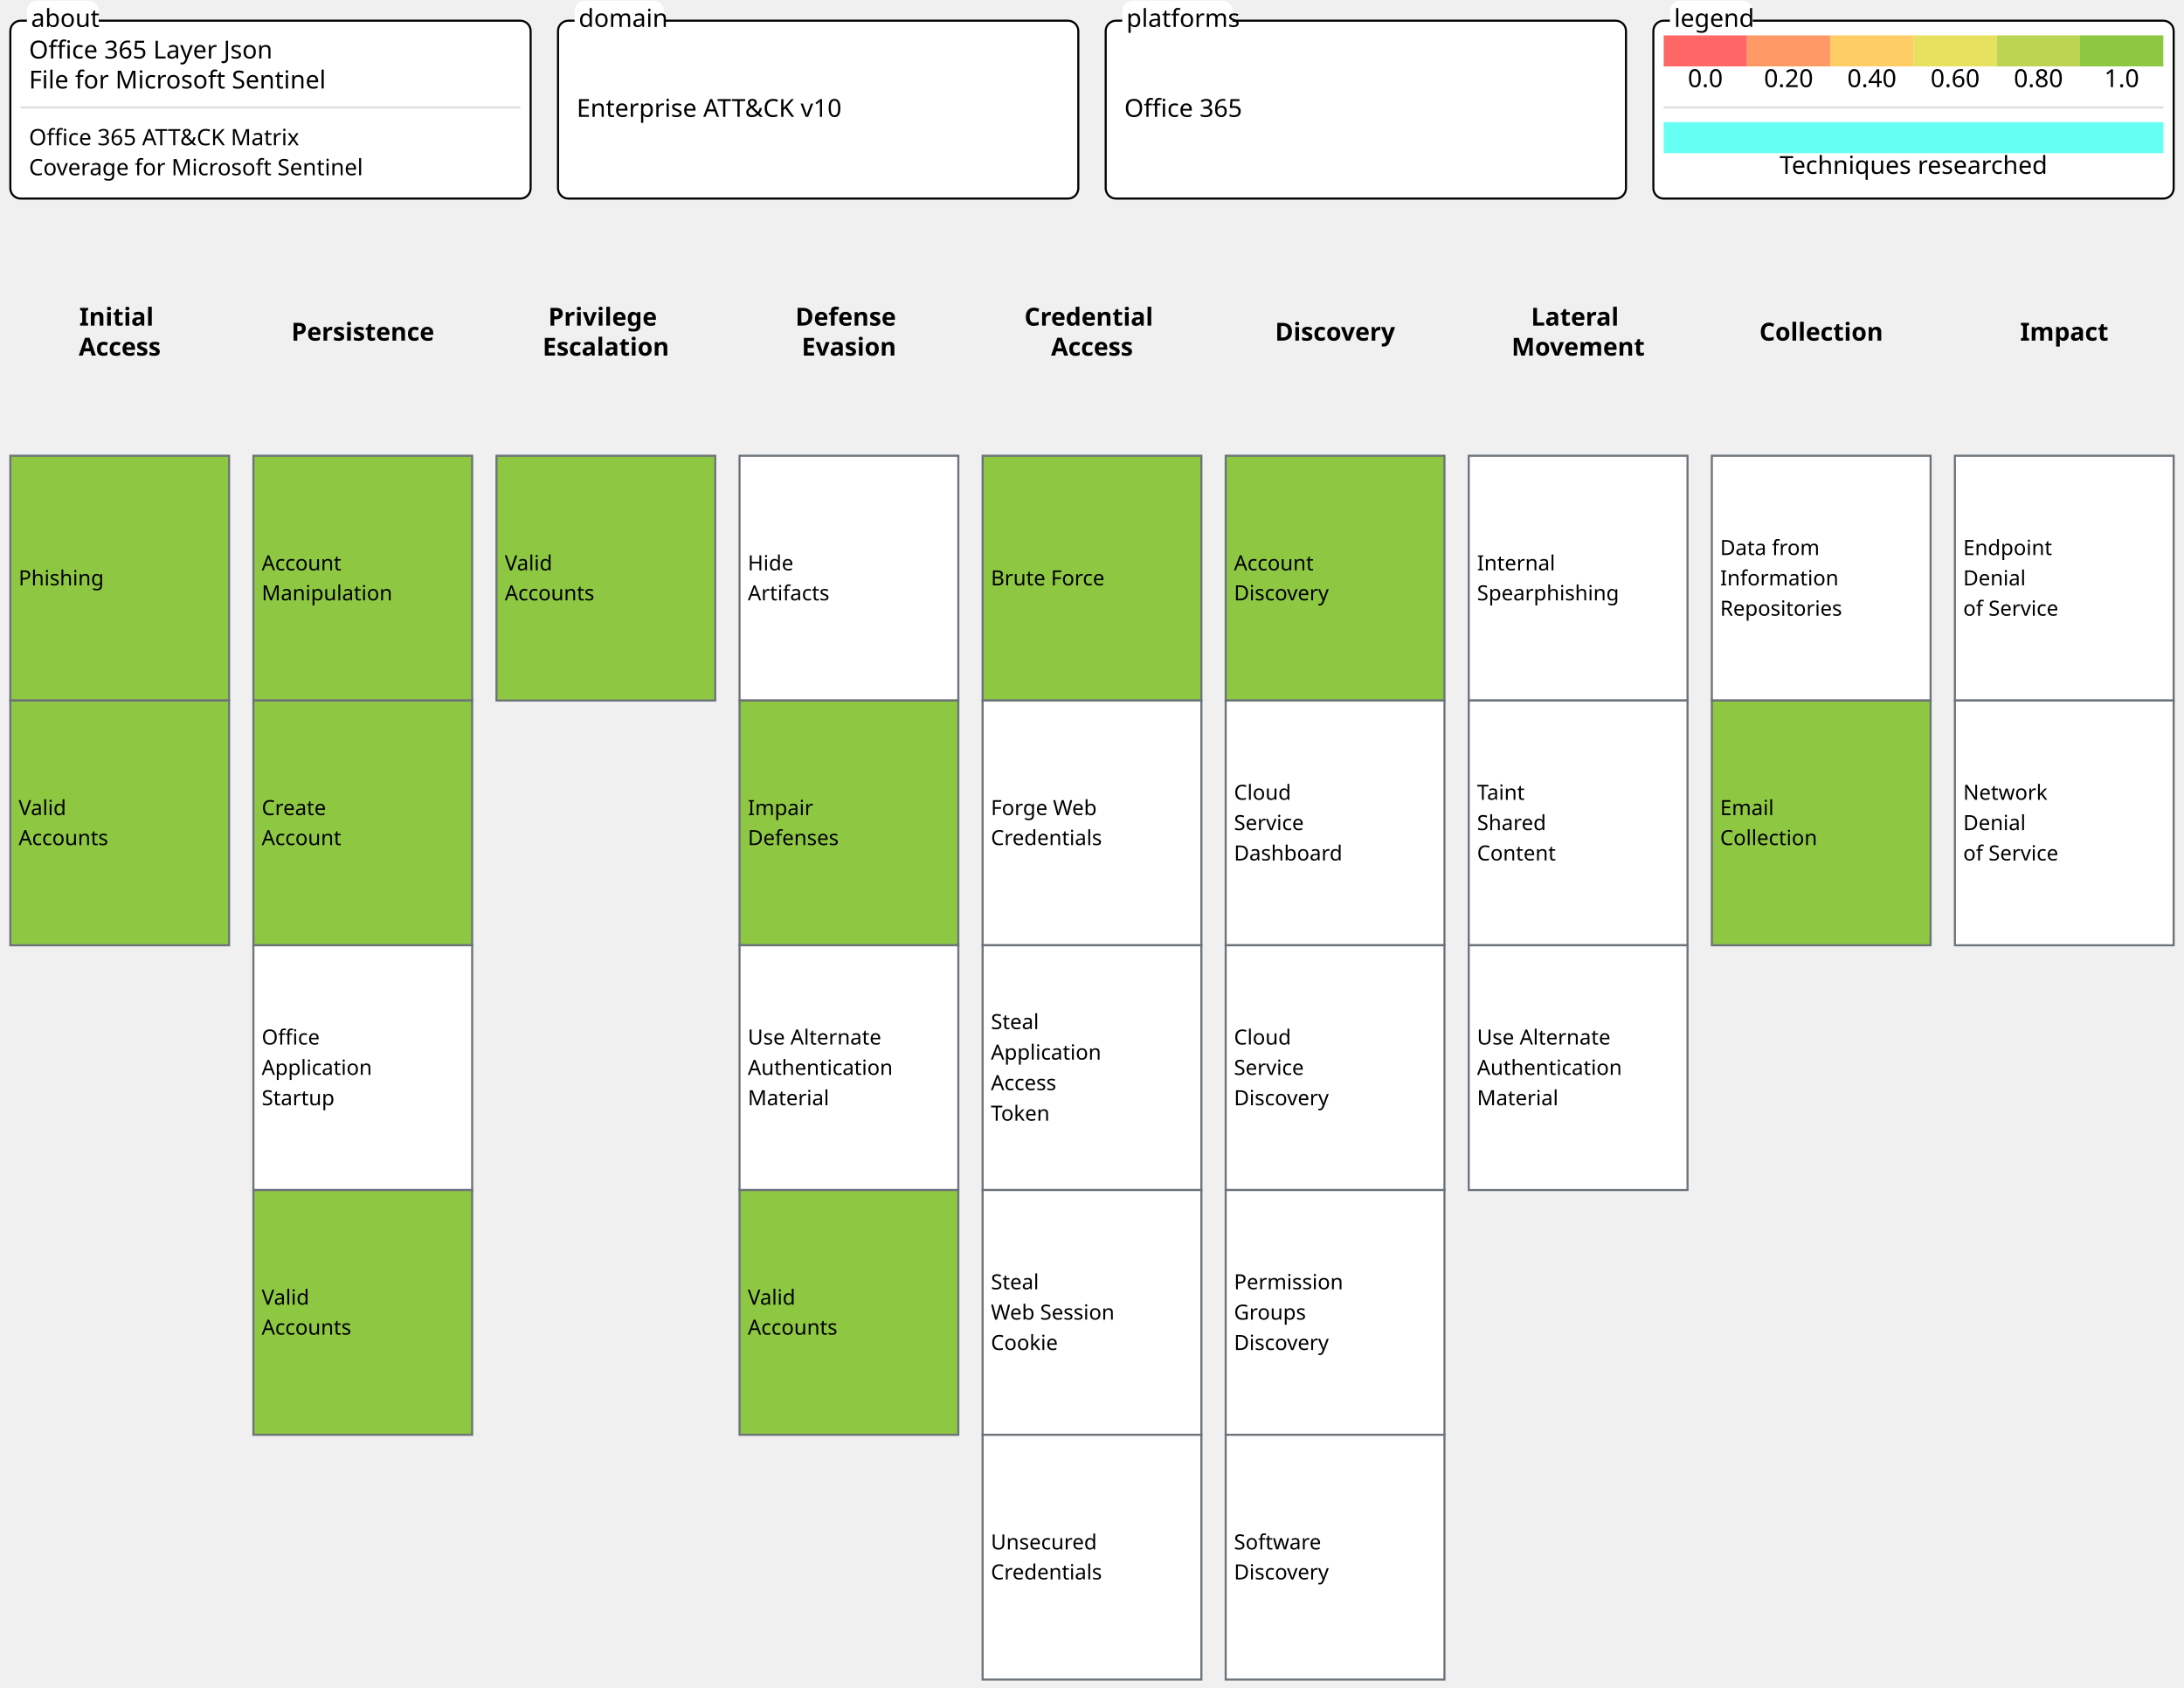
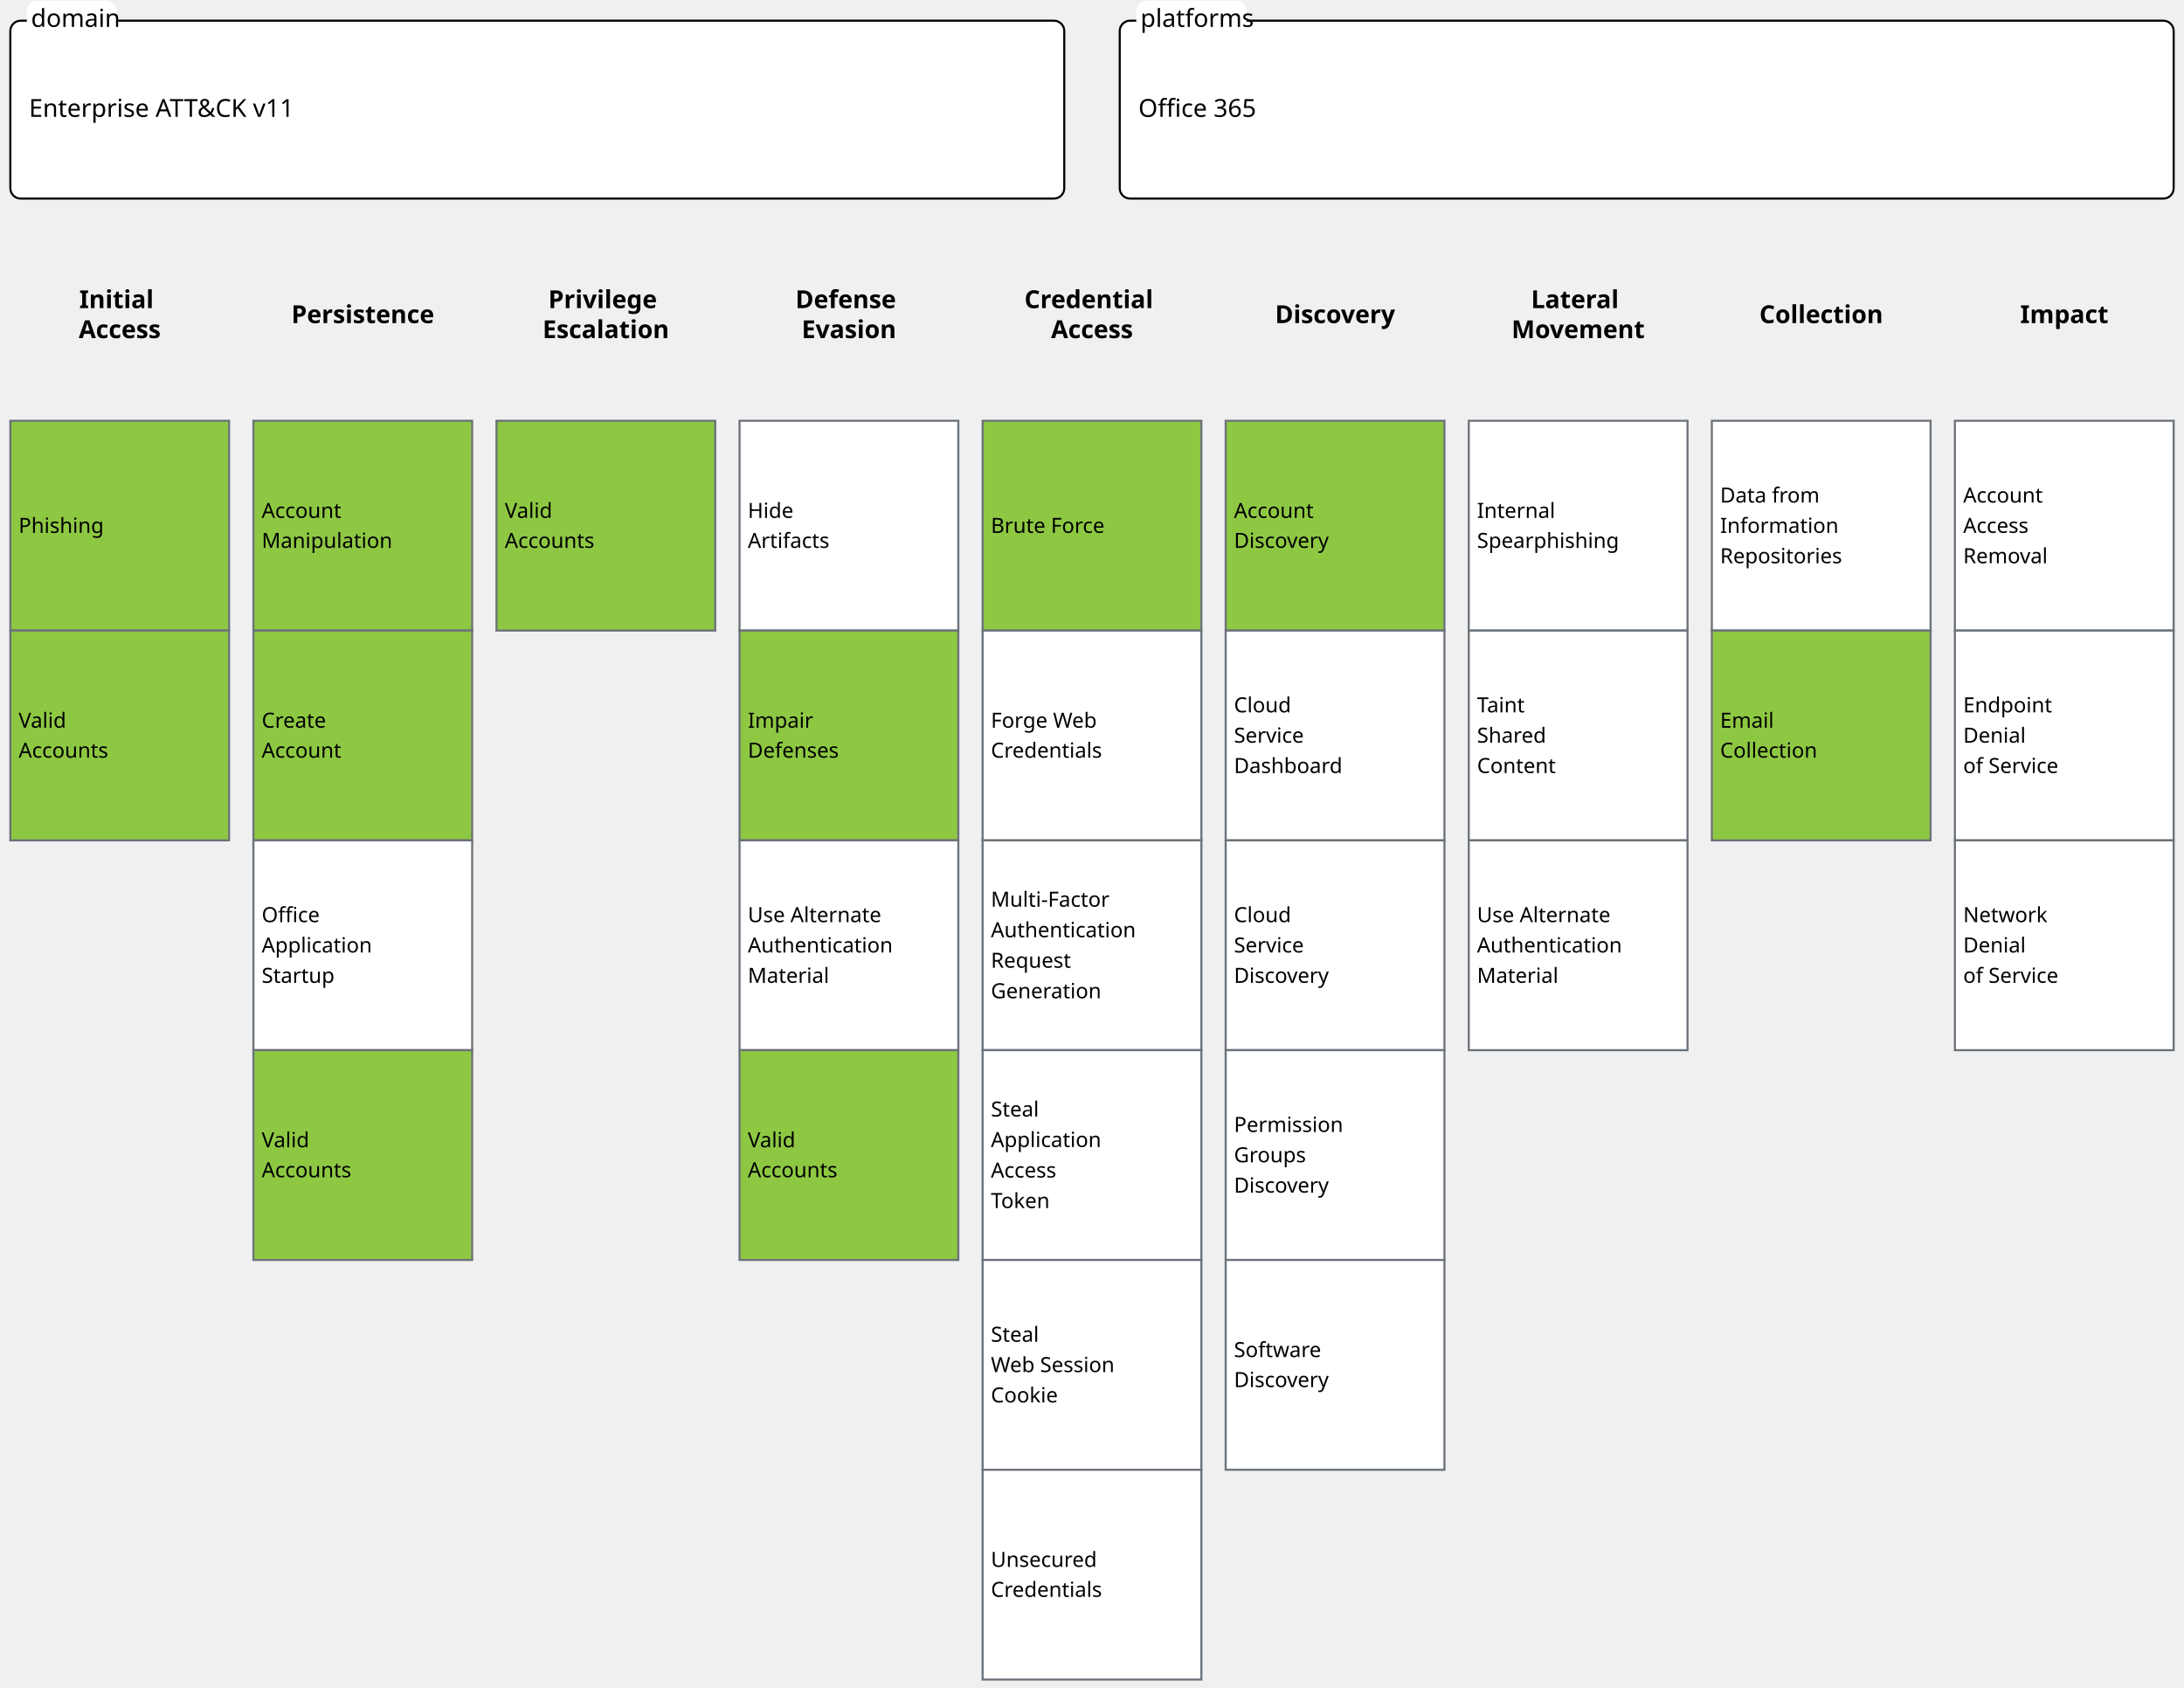
<svg xmlns="http://www.w3.org/2000/svg" width="1056" height="816" id="svgvm1">
  <g transform="translate(5,5)" style="font-family: sans-serif;">
    <g>
      <g transform="translate(0, 0)">
        <g transform="translate(0,5)">
-           <rect class="header-box" width="251.57" height="86" stroke="black" fill="white" rx="5" />
-           <rect class="label-cover" x="8" y="-9.667" width="34.695" height="17.333" fill="white" rx="5" />
-           <text class="header-box-label" x="10" font-size="12" y="3">about</text>
-           <g class="header-box-content" transform="translate(5, 0)">
-             <g transform="translate(0, 2.097561)">
-               <text font-size="12">
-                 <tspan x="4" y="16.177">Office 365 Layer Json</tspan>
-                 <tspan x="4" y="30.677">File for Microsoft Sentinel</tspan>
-               </text>
-               <line x1="0" x2="241.57" y1="39.854" y2="39.854" stroke="#dddddd" />
-             </g>
-             <g transform="translate(0, 44.04878)">
-               <text font-size="10.925">
-                 <tspan x="4" y="16.177">Office 365 ATT&amp;CK Matrix</tspan>
-                 <tspan x="4" y="30.677">Coverage for Microsoft Sentinel</tspan>
-               </text>
-             </g>
-           </g>
-         </g>
-       </g>
-       <g transform="translate(264.8101, 0)">
-         <g transform="translate(0,5)">
-           <rect class="header-box" width="251.57" height="86" stroke="black" fill="white" rx="5" />
+           <rect class="header-box" width="509.59" height="86" stroke="black" fill="white" rx="5" />
          <rect class="label-cover" x="8" y="-9.667" width="43.365" height="17.333" fill="white" rx="5" />
          <text class="header-box-label" x="10" font-size="12" y="3">domain</text>
          <g class="header-box-content" transform="translate(5, 0)">
            <g transform="translate(0, 4.095238)">
              <text font-size="12">
-                 <tspan x="4" y="42.405">Enterprise ATT&amp;CK v10</tspan>
+                 <tspan x="4" y="42.405">Enterprise ATT&amp;CK v11</tspan>
              </text>
            </g>
          </g>
        </g>
      </g>
-       <g transform="translate(529.6203, 0)">
+       <g transform="translate(536.4103, 0)">
        <g transform="translate(0,5)">
-           <rect class="header-box" width="251.57" height="86" stroke="black" fill="white" rx="5" />
+           <rect class="header-box" width="509.59" height="86" stroke="black" fill="white" rx="5" />
          <rect class="label-cover" x="8" y="-9.667" width="53.354" height="17.333" fill="white" rx="5" />
          <text class="header-box-label" x="10" font-size="12" y="3">platforms</text>
          <g class="header-box-content" transform="translate(5, 0)">
            <g transform="translate(0, 4.095238)">
              <text font-size="12">
                <tspan x="4" y="42.405">Office 365</tspan>
              </text>
            </g>
          </g>
        </g>
      </g>
-       <g transform="translate(794.4304, 0)">
-         <g transform="translate(0,5)">
-           <rect class="header-box" width="251.57" height="86" stroke="black" fill="white" rx="5" />
-           <rect class="label-cover" x="8" y="-9.667" width="40.042" height="17.333" fill="white" rx="5" />
-           <text class="header-box-label" x="10" font-size="12" y="3">legend</text>
-           <g class="header-box-content" transform="translate(5, 0)">
-             <g transform="translate(0, 2.097561)">
-               <g transform="translate(0, 5)">
-                 <g class="legendCells">
-                   <g class="cell" transform="translate(0,0)">
-                     <rect class="swatch" height="15" width="40.262" style="fill: rgb(255, 102, 102);" />
-                     <text class="label" transform="translate(20.1308,&#10;          25)" style="text-anchor: middle;">0.0</text>
-                   </g>
-                   <g class="cell" transform="translate(40.2616,0)">
-                     <rect class="swatch" height="15" width="40.262" style="fill: rgb(255, 154, 102);" />
-                     <text class="label" transform="translate(20.1308,&#10;          25)" style="text-anchor: middle;">0.20</text>
-                   </g>
-                   <g class="cell" transform="translate(80.52321,0)">
-                     <rect class="swatch" height="15" width="40.262" style="fill: rgb(255, 205, 102);" />
-                     <text class="label" transform="translate(20.1308,&#10;          25)" style="text-anchor: middle;">0.40</text>
-                   </g>
-                   <g class="cell" transform="translate(120.7848,0)">
-                     <rect class="swatch" height="15" width="40.262" style="fill: rgb(232, 225, 95);" />
-                     <text class="label" transform="translate(20.1308,&#10;          25)" style="text-anchor: middle;">0.60</text>
-                   </g>
-                   <g class="cell" transform="translate(161.0464,0)">
-                     <rect class="swatch" height="15" width="40.262" style="fill: rgb(187, 212, 81);" />
-                     <text class="label" transform="translate(20.1308,&#10;          25)" style="text-anchor: middle;">0.80</text>
-                   </g>
-                   <g class="cell" transform="translate(201.308,0)">
-                     <rect class="swatch" height="15" width="40.262" style="fill: rgb(142, 200, 67);" />
-                     <text class="label" transform="translate(20.1308,&#10;          25)" style="text-anchor: middle;">1.0</text>
-                   </g>
-                 </g>
-               </g>
-               <line x1="0" x2="241.57" y1="39.854" y2="39.854" stroke="#dddddd" />
-             </g>
-             <g transform="translate(0, 44.04878)">
-               <g transform="translate(0, 5)">
-                 <g class="legendCells">
-                   <g class="cell" transform="translate(0,0)">
-                     <rect class="swatch" height="15" width="241.57" style="fill: rgb(102, 255, 243);" />
-                     <text class="label" transform="translate(120.7848,&#10;          25)" style="text-anchor: middle;">Techniques researched</text>
-                   </g>
-                 </g>
-               </g>
-             </g>
-           </g>
-         </g>
-       </g>
    </g>
    <g transform="translate(0,97)">
      <g>
        <g class="tactic initial-access" transform="translate(0, 0)">
          <g class="techniques">
-             <g class="technique T1566" transform="translate(0, 118.3333)">
-               <rect class="cell" height="118.333" width="105.775" fill="#8ec843" stroke="#6B7279" />
-               <polygon class="sidebar" transform="translate(0, 118.3333)" points="0,0 12,0 12,12" fill="#6B7279" visibility="hidden" />
-               <text font-size="10.127" fill="black">
-                 <tspan x="4" y="62.667">Phishing</tspan>
-               </text>
-             </g>
-             <g class="technique T1078" transform="translate(0, 236.6667)">
-               <rect class="cell" height="118.333" width="105.775" fill="#8ec843" stroke="#6B7279" />
-               <polygon class="sidebar" transform="translate(0, 118.3333)" points="0,0 12,0 12,12" fill="#6B7279" visibility="hidden" />
-               <text font-size="10.127" fill="black">
-                 <tspan x="4" y="55.417">Valid</tspan>
-                 <tspan x="4" y="69.917">Accounts</tspan>
-               </text>
-             </g>
-           </g>
-           <g class="subtechniques" />
-           <g class="tactic-label">
-             <text font-size="12" fill="black" font-weight="bold">
-               <tspan text-anchor="middle" x="52.888" y="55.417">Initial</tspan>
-               <tspan text-anchor="middle" x="52.888" y="69.917">Access</tspan>
+             <g class="technique T1566" transform="translate(0, 101.4286)">
+               <rect class="cell" height="101.429" width="105.775" fill="#8ec843" stroke="#6B7279" />
+               <polygon class="sidebar" transform="translate(0, 101.4286)" points="0,0 12,0 12,12" fill="#6B7279" visibility="hidden" />
+               <text font-size="10.127" fill="black">
+                 <tspan x="4" y="54.214">Phishing</tspan>
+               </text>
+             </g>
+             <g class="technique T1078" transform="translate(0, 202.8571)">
+               <rect class="cell" height="101.429" width="105.775" fill="#8ec843" stroke="#6B7279" />
+               <polygon class="sidebar" transform="translate(0, 101.4286)" points="0,0 12,0 12,12" fill="#6B7279" visibility="hidden" />
+               <text font-size="10.127" fill="black">
+                 <tspan x="4" y="46.964">Valid</tspan>
+                 <tspan x="4" y="61.464">Accounts</tspan>
+               </text>
+             </g>
+           </g>
+           <g class="subtechniques" />
+           <g class="tactic-label">
+             <text font-size="12" fill="black" font-weight="bold">
+               <tspan text-anchor="middle" x="52.888" y="46.964">Initial</tspan>
+               <tspan text-anchor="middle" x="52.888" y="61.464">Access</tspan>
            </text>
          </g>
        </g>
        <g class="tactic persistence" transform="translate(117.5281, 0)">
          <g class="techniques">
-             <g class="technique T1098" transform="translate(0, 118.3333)">
-               <rect class="cell" height="118.333" width="105.775" fill="#8ec843" stroke="#6B7279" />
-               <polygon class="sidebar" transform="translate(0, 118.3333)" points="0,0 12,0 12,12" fill="#6B7279" visibility="hidden" />
-               <text font-size="10.127" fill="black">
-                 <tspan x="4" y="55.417">Account</tspan>
-                 <tspan x="4" y="69.917">Manipulation</tspan>
-               </text>
-             </g>
-             <g class="technique T1136" transform="translate(0, 236.6667)">
-               <rect class="cell" height="118.333" width="105.775" fill="#8ec843" stroke="#6B7279" />
-               <polygon class="sidebar" transform="translate(0, 118.3333)" points="0,0 12,0 12,12" fill="#6B7279" visibility="hidden" />
-               <text font-size="10.127" fill="black">
-                 <tspan x="4" y="55.417">Create</tspan>
-                 <tspan x="4" y="69.917">Account</tspan>
-               </text>
-             </g>
-             <g class="technique T1137" transform="translate(0, 355)">
-               <rect class="cell" height="118.333" width="105.775" fill="white" stroke="#6B7279" />
-               <polygon class="sidebar" transform="translate(0, 118.3333)" points="0,0 12,0 12,12" fill="#6B7279" visibility="hidden" />
-               <text font-size="10.127" fill="black">
-                 <tspan x="4" y="48">Office</tspan>
-                 <tspan x="4" y="62.667">Application</tspan>
-                 <tspan x="4" y="77.333">Startup</tspan>
-               </text>
-             </g>
-             <g class="technique T1078" transform="translate(0, 473.3333)">
-               <rect class="cell" height="118.333" width="105.775" fill="#8ec843" stroke="#6B7279" />
-               <polygon class="sidebar" transform="translate(0, 118.3333)" points="0,0 12,0 12,12" fill="#6B7279" visibility="hidden" />
-               <text font-size="10.127" fill="black">
-                 <tspan x="4" y="55.417">Valid</tspan>
-                 <tspan x="4" y="69.917">Accounts</tspan>
-               </text>
-             </g>
-           </g>
-           <g class="subtechniques" />
-           <g class="tactic-label">
-             <text font-size="12" fill="black" font-weight="bold">
-               <tspan text-anchor="middle" x="52.888" y="62.667">Persistence</tspan>
+             <g class="technique T1098" transform="translate(0, 101.4286)">
+               <rect class="cell" height="101.429" width="105.775" fill="#8ec843" stroke="#6B7279" />
+               <polygon class="sidebar" transform="translate(0, 101.4286)" points="0,0 12,0 12,12" fill="#6B7279" visibility="hidden" />
+               <text font-size="10.127" fill="black">
+                 <tspan x="4" y="46.964">Account</tspan>
+                 <tspan x="4" y="61.464">Manipulation</tspan>
+               </text>
+             </g>
+             <g class="technique T1136" transform="translate(0, 202.8571)">
+               <rect class="cell" height="101.429" width="105.775" fill="#8ec843" stroke="#6B7279" />
+               <polygon class="sidebar" transform="translate(0, 101.4286)" points="0,0 12,0 12,12" fill="#6B7279" visibility="hidden" />
+               <text font-size="10.127" fill="black">
+                 <tspan x="4" y="46.964">Create</tspan>
+                 <tspan x="4" y="61.464">Account</tspan>
+               </text>
+             </g>
+             <g class="technique T1137" transform="translate(0, 304.2857)">
+               <rect class="cell" height="101.429" width="105.775" fill="white" stroke="#6B7279" />
+               <polygon class="sidebar" transform="translate(0, 101.4286)" points="0,0 12,0 12,12" fill="#6B7279" visibility="hidden" />
+               <text font-size="10.127" fill="black">
+                 <tspan x="4" y="39.548">Office</tspan>
+                 <tspan x="4" y="54.214">Application</tspan>
+                 <tspan x="4" y="68.881">Startup</tspan>
+               </text>
+             </g>
+             <g class="technique T1078" transform="translate(0, 405.7143)">
+               <rect class="cell" height="101.429" width="105.775" fill="#8ec843" stroke="#6B7279" />
+               <polygon class="sidebar" transform="translate(0, 101.4286)" points="0,0 12,0 12,12" fill="#6B7279" visibility="hidden" />
+               <text font-size="10.127" fill="black">
+                 <tspan x="4" y="46.964">Valid</tspan>
+                 <tspan x="4" y="61.464">Accounts</tspan>
+               </text>
+             </g>
+           </g>
+           <g class="subtechniques" />
+           <g class="tactic-label">
+             <text font-size="12" fill="black" font-weight="bold">
+               <tspan text-anchor="middle" x="52.888" y="54.214">Persistence</tspan>
            </text>
          </g>
        </g>
        <g class="tactic privilege-escalation" transform="translate(235.0562, 0)">
          <g class="techniques">
-             <g class="technique T1078" transform="translate(0, 118.3333)">
-               <rect class="cell" height="118.333" width="105.775" fill="#8ec843" stroke="#6B7279" />
-               <polygon class="sidebar" transform="translate(0, 118.3333)" points="0,0 12,0 12,12" fill="#6B7279" visibility="hidden" />
-               <text font-size="10.127" fill="black">
-                 <tspan x="4" y="55.417">Valid</tspan>
-                 <tspan x="4" y="69.917">Accounts</tspan>
-               </text>
-             </g>
-           </g>
-           <g class="subtechniques" />
-           <g class="tactic-label">
-             <text font-size="12" fill="black" font-weight="bold">
-               <tspan text-anchor="middle" x="52.888" y="55.417">Privilege</tspan>
-               <tspan text-anchor="middle" x="52.888" y="69.917">Escalation</tspan>
+             <g class="technique T1078" transform="translate(0, 101.4286)">
+               <rect class="cell" height="101.429" width="105.775" fill="#8ec843" stroke="#6B7279" />
+               <polygon class="sidebar" transform="translate(0, 101.4286)" points="0,0 12,0 12,12" fill="#6B7279" visibility="hidden" />
+               <text font-size="10.127" fill="black">
+                 <tspan x="4" y="46.964">Valid</tspan>
+                 <tspan x="4" y="61.464">Accounts</tspan>
+               </text>
+             </g>
+           </g>
+           <g class="subtechniques" />
+           <g class="tactic-label">
+             <text font-size="12" fill="black" font-weight="bold">
+               <tspan text-anchor="middle" x="52.888" y="46.964">Privilege</tspan>
+               <tspan text-anchor="middle" x="52.888" y="61.464">Escalation</tspan>
            </text>
          </g>
        </g>
        <g class="tactic defense-evasion" transform="translate(352.5843, 0)">
          <g class="techniques">
-             <g class="technique T1564" transform="translate(0, 118.3333)">
-               <rect class="cell" height="118.333" width="105.775" fill="white" stroke="#6B7279" />
-               <polygon class="sidebar" transform="translate(0, 118.3333)" points="0,0 12,0 12,12" fill="#6B7279" visibility="hidden" />
-               <text font-size="10.127" fill="black">
-                 <tspan x="4" y="55.417">Hide</tspan>
-                 <tspan x="4" y="69.917">Artifacts</tspan>
-               </text>
-             </g>
-             <g class="technique T1562" transform="translate(0, 236.6667)">
-               <rect class="cell" height="118.333" width="105.775" fill="#8ec843" stroke="#6B7279" />
-               <polygon class="sidebar" transform="translate(0, 118.3333)" points="0,0 12,0 12,0" fill="#6B7279" visibility="hidden" />
-               <text font-size="10.127" fill="black">
-                 <tspan x="4" y="55.417">Impair</tspan>
-                 <tspan x="4" y="69.917">Defenses</tspan>
-               </text>
-             </g>
-             <g class="technique T1550" transform="translate(0, 355)">
-               <rect class="cell" height="118.333" width="105.775" fill="white" stroke="#6B7279" />
-               <polygon class="sidebar" transform="translate(0, 118.3333)" points="0,0 12,0 12,12" fill="#6B7279" visibility="hidden" />
-               <text font-size="10.127" fill="black">
-                 <tspan x="4" y="48">Use Alternate</tspan>
-                 <tspan x="4" y="62.667">Authentication</tspan>
-                 <tspan x="4" y="77.333">Material</tspan>
-               </text>
-             </g>
-             <g class="technique T1078" transform="translate(0, 473.3333)">
-               <rect class="cell" height="118.333" width="105.775" fill="#8ec843" stroke="#6B7279" />
-               <polygon class="sidebar" transform="translate(0, 118.3333)" points="0,0 12,0 12,12" fill="#6B7279" visibility="hidden" />
-               <text font-size="10.127" fill="black">
-                 <tspan x="4" y="55.417">Valid</tspan>
-                 <tspan x="4" y="69.917">Accounts</tspan>
-               </text>
-             </g>
-           </g>
-           <g class="subtechniques" />
-           <g class="tactic-label">
-             <text font-size="12" fill="black" font-weight="bold">
-               <tspan text-anchor="middle" x="52.888" y="55.417">Defense</tspan>
-               <tspan text-anchor="middle" x="52.888" y="69.917">Evasion</tspan>
+             <g class="technique T1564" transform="translate(0, 101.4286)">
+               <rect class="cell" height="101.429" width="105.775" fill="white" stroke="#6B7279" />
+               <polygon class="sidebar" transform="translate(0, 101.4286)" points="0,0 12,0 12,12" fill="#6B7279" visibility="hidden" />
+               <text font-size="10.127" fill="black">
+                 <tspan x="4" y="46.964">Hide</tspan>
+                 <tspan x="4" y="61.464">Artifacts</tspan>
+               </text>
+             </g>
+             <g class="technique T1562" transform="translate(0, 202.8571)">
+               <rect class="cell" height="101.429" width="105.775" fill="#8ec843" stroke="#6B7279" />
+               <polygon class="sidebar" transform="translate(0, 101.4286)" points="0,0 12,0 12,0" fill="#6B7279" visibility="hidden" />
+               <text font-size="10.127" fill="black">
+                 <tspan x="4" y="46.964">Impair</tspan>
+                 <tspan x="4" y="61.464">Defenses</tspan>
+               </text>
+             </g>
+             <g class="technique T1550" transform="translate(0, 304.2857)">
+               <rect class="cell" height="101.429" width="105.775" fill="white" stroke="#6B7279" />
+               <polygon class="sidebar" transform="translate(0, 101.4286)" points="0,0 12,0 12,12" fill="#6B7279" visibility="hidden" />
+               <text font-size="10.127" fill="black">
+                 <tspan x="4" y="39.548">Use Alternate</tspan>
+                 <tspan x="4" y="54.214">Authentication</tspan>
+                 <tspan x="4" y="68.881">Material</tspan>
+               </text>
+             </g>
+             <g class="technique T1078" transform="translate(0, 405.7143)">
+               <rect class="cell" height="101.429" width="105.775" fill="#8ec843" stroke="#6B7279" />
+               <polygon class="sidebar" transform="translate(0, 101.4286)" points="0,0 12,0 12,12" fill="#6B7279" visibility="hidden" />
+               <text font-size="10.127" fill="black">
+                 <tspan x="4" y="46.964">Valid</tspan>
+                 <tspan x="4" y="61.464">Accounts</tspan>
+               </text>
+             </g>
+           </g>
+           <g class="subtechniques" />
+           <g class="tactic-label">
+             <text font-size="12" fill="black" font-weight="bold">
+               <tspan text-anchor="middle" x="52.888" y="46.964">Defense</tspan>
+               <tspan text-anchor="middle" x="52.888" y="61.464">Evasion</tspan>
            </text>
          </g>
        </g>
        <g class="tactic credential-access" transform="translate(470.1124, 0)">
          <g class="techniques">
-             <g class="technique T1110" transform="translate(0, 118.3333)">
-               <rect class="cell" height="118.333" width="105.775" fill="#8ec843" stroke="#6B7279" />
-               <polygon class="sidebar" transform="translate(0, 118.3333)" points="0,0 12,0 12,12" fill="#6B7279" visibility="hidden" />
-               <text font-size="10.127" fill="black">
-                 <tspan x="4" y="62.667">Brute Force</tspan>
-               </text>
-             </g>
-             <g class="technique T1606" transform="translate(0, 236.6667)">
-               <rect class="cell" height="118.333" width="105.775" fill="white" stroke="#6B7279" />
-               <polygon class="sidebar" transform="translate(0, 118.3333)" points="0,0 12,0 12,12" fill="#6B7279" visibility="hidden" />
-               <text font-size="10.127" fill="black">
-                 <tspan x="4" y="55.417">Forge Web</tspan>
-                 <tspan x="4" y="69.917">Credentials</tspan>
-               </text>
-             </g>
-             <g class="technique T1528" transform="translate(0, 355)">
-               <rect class="cell" height="118.333" width="105.775" fill="white" stroke="#6B7279" />
-               <polygon class="sidebar" transform="translate(0, 118.3333)" points="0,0 12,0 12,0" fill="#6B7279" visibility="hidden" />
-               <text font-size="10.127" fill="black">
-                 <tspan x="4" y="40.542">Steal</tspan>
-                 <tspan x="4" y="55.292">Application</tspan>
-                 <tspan x="4" y="70.042">Access</tspan>
-                 <tspan x="4" y="84.792">Token</tspan>
-               </text>
-             </g>
-             <g class="technique T1539" transform="translate(0, 473.3333)">
-               <rect class="cell" height="118.333" width="105.775" fill="white" stroke="#6B7279" />
-               <polygon class="sidebar" transform="translate(0, 118.3333)" points="0,0 12,0 12,0" fill="#6B7279" visibility="hidden" />
-               <text font-size="10.127" fill="black">
-                 <tspan x="4" y="48">Steal</tspan>
-                 <tspan x="4" y="62.667">Web Session</tspan>
-                 <tspan x="4" y="77.333">Cookie</tspan>
-               </text>
-             </g>
-             <g class="technique T1552" transform="translate(0, 591.6667)">
-               <rect class="cell" height="118.333" width="105.775" fill="white" stroke="#6B7279" />
-               <polygon class="sidebar" transform="translate(0, 118.3333)" points="0,0 12,0 12,0" fill="#6B7279" visibility="hidden" />
-               <text font-size="10.127" fill="black">
-                 <tspan x="4" y="55.417">Unsecured</tspan>
-                 <tspan x="4" y="69.917">Credentials</tspan>
-               </text>
-             </g>
-           </g>
-           <g class="subtechniques" />
-           <g class="tactic-label">
-             <text font-size="12" fill="black" font-weight="bold">
-               <tspan text-anchor="middle" x="52.888" y="55.417">Credential</tspan>
-               <tspan text-anchor="middle" x="52.888" y="69.917">Access</tspan>
+             <g class="technique T1110" transform="translate(0, 101.4286)">
+               <rect class="cell" height="101.429" width="105.775" fill="#8ec843" stroke="#6B7279" />
+               <polygon class="sidebar" transform="translate(0, 101.4286)" points="0,0 12,0 12,12" fill="#6B7279" visibility="hidden" />
+               <text font-size="10.127" fill="black">
+                 <tspan x="4" y="54.214">Brute Force</tspan>
+               </text>
+             </g>
+             <g class="technique T1606" transform="translate(0, 202.8571)">
+               <rect class="cell" height="101.429" width="105.775" fill="white" stroke="#6B7279" />
+               <polygon class="sidebar" transform="translate(0, 101.4286)" points="0,0 12,0 12,12" fill="#6B7279" visibility="hidden" />
+               <text font-size="10.127" fill="black">
+                 <tspan x="4" y="46.964">Forge Web</tspan>
+                 <tspan x="4" y="61.464">Credentials</tspan>
+               </text>
+             </g>
+             <g class="technique T1621" transform="translate(0, 304.2857)">
+               <rect class="cell" height="101.429" width="105.775" fill="white" stroke="#6B7279" />
+               <polygon class="sidebar" transform="translate(0, 101.4286)" points="0,0 12,0 12,0" fill="#6B7279" visibility="hidden" />
+               <text font-size="10.127" fill="black">
+                 <tspan x="4" y="32.089">Multi-Factor</tspan>
+                 <tspan x="4" y="46.839">Authentication</tspan>
+                 <tspan x="4" y="61.589">Request</tspan>
+                 <tspan x="4" y="76.339">Generation</tspan>
+               </text>
+             </g>
+             <g class="technique T1528" transform="translate(0, 405.7143)">
+               <rect class="cell" height="101.429" width="105.775" fill="white" stroke="#6B7279" />
+               <polygon class="sidebar" transform="translate(0, 101.4286)" points="0,0 12,0 12,0" fill="#6B7279" visibility="hidden" />
+               <text font-size="10.127" fill="black">
+                 <tspan x="4" y="32.089">Steal</tspan>
+                 <tspan x="4" y="46.839">Application</tspan>
+                 <tspan x="4" y="61.589">Access</tspan>
+                 <tspan x="4" y="76.339">Token</tspan>
+               </text>
+             </g>
+             <g class="technique T1539" transform="translate(0, 507.1429)">
+               <rect class="cell" height="101.429" width="105.775" fill="white" stroke="#6B7279" />
+               <polygon class="sidebar" transform="translate(0, 101.4286)" points="0,0 12,0 12,0" fill="#6B7279" visibility="hidden" />
+               <text font-size="10.127" fill="black">
+                 <tspan x="4" y="39.548">Steal</tspan>
+                 <tspan x="4" y="54.214">Web Session</tspan>
+                 <tspan x="4" y="68.881">Cookie</tspan>
+               </text>
+             </g>
+             <g class="technique T1552" transform="translate(0, 608.5714)">
+               <rect class="cell" height="101.429" width="105.775" fill="white" stroke="#6B7279" />
+               <polygon class="sidebar" transform="translate(0, 101.4286)" points="0,0 12,0 12,0" fill="#6B7279" visibility="hidden" />
+               <text font-size="10.127" fill="black">
+                 <tspan x="4" y="46.964">Unsecured</tspan>
+                 <tspan x="4" y="61.464">Credentials</tspan>
+               </text>
+             </g>
+           </g>
+           <g class="subtechniques" />
+           <g class="tactic-label">
+             <text font-size="12" fill="black" font-weight="bold">
+               <tspan text-anchor="middle" x="52.888" y="46.964">Credential</tspan>
+               <tspan text-anchor="middle" x="52.888" y="61.464">Access</tspan>
            </text>
          </g>
        </g>
        <g class="tactic discovery" transform="translate(587.6404, 0)">
          <g class="techniques">
-             <g class="technique T1087" transform="translate(0, 118.3333)">
-               <rect class="cell" height="118.333" width="105.775" fill="#8ec843" stroke="#6B7279" />
-               <polygon class="sidebar" transform="translate(0, 118.3333)" points="0,0 12,0 12,12" fill="#6B7279" visibility="hidden" />
-               <text font-size="10.127" fill="black">
-                 <tspan x="4" y="55.417">Account</tspan>
-                 <tspan x="4" y="69.917">Discovery</tspan>
-               </text>
-             </g>
-             <g class="technique T1538" transform="translate(0, 236.6667)">
-               <rect class="cell" height="118.333" width="105.775" fill="white" stroke="#6B7279" />
-               <polygon class="sidebar" transform="translate(0, 118.3333)" points="0,0 12,0 12,0" fill="#6B7279" visibility="hidden" />
-               <text font-size="10.127" fill="black">
-                 <tspan x="4" y="48">Cloud</tspan>
-                 <tspan x="4" y="62.667">Service</tspan>
-                 <tspan x="4" y="77.333">Dashboard</tspan>
-               </text>
-             </g>
-             <g class="technique T1526" transform="translate(0, 355)">
-               <rect class="cell" height="118.333" width="105.775" fill="white" stroke="#6B7279" />
-               <polygon class="sidebar" transform="translate(0, 118.3333)" points="0,0 12,0 12,0" fill="#6B7279" visibility="hidden" />
-               <text font-size="10.127" fill="black">
-                 <tspan x="4" y="48">Cloud</tspan>
-                 <tspan x="4" y="62.667">Service</tspan>
-                 <tspan x="4" y="77.333">Discovery</tspan>
-               </text>
-             </g>
-             <g class="technique T1069" transform="translate(0, 473.3333)">
-               <rect class="cell" height="118.333" width="105.775" fill="white" stroke="#6B7279" />
-               <polygon class="sidebar" transform="translate(0, 118.3333)" points="0,0 12,0 12,12" fill="#6B7279" visibility="hidden" />
-               <text font-size="10.127" fill="black">
-                 <tspan x="4" y="48">Permission</tspan>
-                 <tspan x="4" y="62.667">Groups</tspan>
-                 <tspan x="4" y="77.333">Discovery</tspan>
-               </text>
-             </g>
-             <g class="technique T1518" transform="translate(0, 591.6667)">
-               <rect class="cell" height="118.333" width="105.775" fill="white" stroke="#6B7279" />
-               <polygon class="sidebar" transform="translate(0, 118.3333)" points="0,0 12,0 12,12" fill="#6B7279" visibility="hidden" />
-               <text font-size="10.127" fill="black">
-                 <tspan x="4" y="55.417">Software</tspan>
-                 <tspan x="4" y="69.917">Discovery</tspan>
-               </text>
-             </g>
-           </g>
-           <g class="subtechniques" />
-           <g class="tactic-label">
-             <text font-size="12" fill="black" font-weight="bold">
-               <tspan text-anchor="middle" x="52.888" y="62.667">Discovery</tspan>
+             <g class="technique T1087" transform="translate(0, 101.4286)">
+               <rect class="cell" height="101.429" width="105.775" fill="#8ec843" stroke="#6B7279" />
+               <polygon class="sidebar" transform="translate(0, 101.4286)" points="0,0 12,0 12,12" fill="#6B7279" visibility="hidden" />
+               <text font-size="10.127" fill="black">
+                 <tspan x="4" y="46.964">Account</tspan>
+                 <tspan x="4" y="61.464">Discovery</tspan>
+               </text>
+             </g>
+             <g class="technique T1538" transform="translate(0, 202.8571)">
+               <rect class="cell" height="101.429" width="105.775" fill="white" stroke="#6B7279" />
+               <polygon class="sidebar" transform="translate(0, 101.4286)" points="0,0 12,0 12,0" fill="#6B7279" visibility="hidden" />
+               <text font-size="10.127" fill="black">
+                 <tspan x="4" y="39.548">Cloud</tspan>
+                 <tspan x="4" y="54.214">Service</tspan>
+                 <tspan x="4" y="68.881">Dashboard</tspan>
+               </text>
+             </g>
+             <g class="technique T1526" transform="translate(0, 304.2857)">
+               <rect class="cell" height="101.429" width="105.775" fill="white" stroke="#6B7279" />
+               <polygon class="sidebar" transform="translate(0, 101.4286)" points="0,0 12,0 12,0" fill="#6B7279" visibility="hidden" />
+               <text font-size="10.127" fill="black">
+                 <tspan x="4" y="39.548">Cloud</tspan>
+                 <tspan x="4" y="54.214">Service</tspan>
+                 <tspan x="4" y="68.881">Discovery</tspan>
+               </text>
+             </g>
+             <g class="technique T1069" transform="translate(0, 405.7143)">
+               <rect class="cell" height="101.429" width="105.775" fill="white" stroke="#6B7279" />
+               <polygon class="sidebar" transform="translate(0, 101.4286)" points="0,0 12,0 12,12" fill="#6B7279" visibility="hidden" />
+               <text font-size="10.127" fill="black">
+                 <tspan x="4" y="39.548">Permission</tspan>
+                 <tspan x="4" y="54.214">Groups</tspan>
+                 <tspan x="4" y="68.881">Discovery</tspan>
+               </text>
+             </g>
+             <g class="technique T1518" transform="translate(0, 507.1429)">
+               <rect class="cell" height="101.429" width="105.775" fill="white" stroke="#6B7279" />
+               <polygon class="sidebar" transform="translate(0, 101.4286)" points="0,0 12,0 12,12" fill="#6B7279" visibility="hidden" />
+               <text font-size="10.127" fill="black">
+                 <tspan x="4" y="46.964">Software</tspan>
+                 <tspan x="4" y="61.464">Discovery</tspan>
+               </text>
+             </g>
+           </g>
+           <g class="subtechniques" />
+           <g class="tactic-label">
+             <text font-size="12" fill="black" font-weight="bold">
+               <tspan text-anchor="middle" x="52.888" y="54.214">Discovery</tspan>
            </text>
          </g>
        </g>
        <g class="tactic lateral-movement" transform="translate(705.1685, 0)">
          <g class="techniques">
-             <g class="technique T1534" transform="translate(0, 118.3333)">
-               <rect class="cell" height="118.333" width="105.775" fill="white" stroke="#6B7279" />
-               <polygon class="sidebar" transform="translate(0, 118.3333)" points="0,0 12,0 12,0" fill="#6B7279" visibility="hidden" />
-               <text font-size="10.127" fill="black">
-                 <tspan x="4" y="55.417">Internal</tspan>
-                 <tspan x="4" y="69.917">Spearphishing</tspan>
-               </text>
-             </g>
-             <g class="technique T1080" transform="translate(0, 236.6667)">
-               <rect class="cell" height="118.333" width="105.775" fill="white" stroke="#6B7279" />
-               <polygon class="sidebar" transform="translate(0, 118.3333)" points="0,0 12,0 12,0" fill="#6B7279" visibility="hidden" />
-               <text font-size="10.127" fill="black">
-                 <tspan x="4" y="48">Taint</tspan>
-                 <tspan x="4" y="62.667">Shared</tspan>
-                 <tspan x="4" y="77.333">Content</tspan>
-               </text>
-             </g>
-             <g class="technique T1550" transform="translate(0, 355)">
-               <rect class="cell" height="118.333" width="105.775" fill="white" stroke="#6B7279" />
-               <polygon class="sidebar" transform="translate(0, 118.3333)" points="0,0 12,0 12,12" fill="#6B7279" visibility="hidden" />
-               <text font-size="10.127" fill="black">
-                 <tspan x="4" y="48">Use Alternate</tspan>
-                 <tspan x="4" y="62.667">Authentication</tspan>
-                 <tspan x="4" y="77.333">Material</tspan>
-               </text>
-             </g>
-           </g>
-           <g class="subtechniques" />
-           <g class="tactic-label">
-             <text font-size="12" fill="black" font-weight="bold">
-               <tspan text-anchor="middle" x="52.888" y="55.417">Lateral</tspan>
-               <tspan text-anchor="middle" x="52.888" y="69.917">Movement</tspan>
+             <g class="technique T1534" transform="translate(0, 101.4286)">
+               <rect class="cell" height="101.429" width="105.775" fill="white" stroke="#6B7279" />
+               <polygon class="sidebar" transform="translate(0, 101.4286)" points="0,0 12,0 12,0" fill="#6B7279" visibility="hidden" />
+               <text font-size="10.127" fill="black">
+                 <tspan x="4" y="46.964">Internal</tspan>
+                 <tspan x="4" y="61.464">Spearphishing</tspan>
+               </text>
+             </g>
+             <g class="technique T1080" transform="translate(0, 202.8571)">
+               <rect class="cell" height="101.429" width="105.775" fill="white" stroke="#6B7279" />
+               <polygon class="sidebar" transform="translate(0, 101.4286)" points="0,0 12,0 12,0" fill="#6B7279" visibility="hidden" />
+               <text font-size="10.127" fill="black">
+                 <tspan x="4" y="39.548">Taint</tspan>
+                 <tspan x="4" y="54.214">Shared</tspan>
+                 <tspan x="4" y="68.881">Content</tspan>
+               </text>
+             </g>
+             <g class="technique T1550" transform="translate(0, 304.2857)">
+               <rect class="cell" height="101.429" width="105.775" fill="white" stroke="#6B7279" />
+               <polygon class="sidebar" transform="translate(0, 101.4286)" points="0,0 12,0 12,12" fill="#6B7279" visibility="hidden" />
+               <text font-size="10.127" fill="black">
+                 <tspan x="4" y="39.548">Use Alternate</tspan>
+                 <tspan x="4" y="54.214">Authentication</tspan>
+                 <tspan x="4" y="68.881">Material</tspan>
+               </text>
+             </g>
+           </g>
+           <g class="subtechniques" />
+           <g class="tactic-label">
+             <text font-size="12" fill="black" font-weight="bold">
+               <tspan text-anchor="middle" x="52.888" y="46.964">Lateral</tspan>
+               <tspan text-anchor="middle" x="52.888" y="61.464">Movement</tspan>
            </text>
          </g>
        </g>
        <g class="tactic collection" transform="translate(822.6966, 0)">
          <g class="techniques">
-             <g class="technique T1213" transform="translate(0, 118.3333)">
-               <rect class="cell" height="118.333" width="105.775" fill="white" stroke="#6B7279" />
-               <polygon class="sidebar" transform="translate(0, 118.3333)" points="0,0 12,0 12,12" fill="#6B7279" visibility="hidden" />
-               <text font-size="10.127" fill="black">
-                 <tspan x="4" y="48">Data from</tspan>
-                 <tspan x="4" y="62.667">Information</tspan>
-                 <tspan x="4" y="77.333">Repositories</tspan>
-               </text>
-             </g>
-             <g class="technique T1114" transform="translate(0, 236.6667)">
-               <rect class="cell" height="118.333" width="105.775" fill="#8ec843" stroke="#6B7279" />
-               <polygon class="sidebar" transform="translate(0, 118.3333)" points="0,0 12,0 12,12" fill="#6B7279" visibility="hidden" />
-               <text font-size="10.127" fill="black">
-                 <tspan x="4" y="55.417">Email</tspan>
-                 <tspan x="4" y="69.917">Collection</tspan>
-               </text>
-             </g>
-           </g>
-           <g class="subtechniques" />
-           <g class="tactic-label">
-             <text font-size="12" fill="black" font-weight="bold">
-               <tspan text-anchor="middle" x="52.888" y="62.667">Collection</tspan>
+             <g class="technique T1213" transform="translate(0, 101.4286)">
+               <rect class="cell" height="101.429" width="105.775" fill="white" stroke="#6B7279" />
+               <polygon class="sidebar" transform="translate(0, 101.4286)" points="0,0 12,0 12,12" fill="#6B7279" visibility="hidden" />
+               <text font-size="10.127" fill="black">
+                 <tspan x="4" y="39.548">Data from</tspan>
+                 <tspan x="4" y="54.214">Information</tspan>
+                 <tspan x="4" y="68.881">Repositories</tspan>
+               </text>
+             </g>
+             <g class="technique T1114" transform="translate(0, 202.8571)">
+               <rect class="cell" height="101.429" width="105.775" fill="#8ec843" stroke="#6B7279" />
+               <polygon class="sidebar" transform="translate(0, 101.4286)" points="0,0 12,0 12,12" fill="#6B7279" visibility="hidden" />
+               <text font-size="10.127" fill="black">
+                 <tspan x="4" y="46.964">Email</tspan>
+                 <tspan x="4" y="61.464">Collection</tspan>
+               </text>
+             </g>
+           </g>
+           <g class="subtechniques" />
+           <g class="tactic-label">
+             <text font-size="12" fill="black" font-weight="bold">
+               <tspan text-anchor="middle" x="52.888" y="54.214">Collection</tspan>
            </text>
          </g>
        </g>
        <g class="tactic impact" transform="translate(940.2247, 0)">
          <g class="techniques">
-             <g class="technique T1499" transform="translate(0, 118.3333)">
-               <rect class="cell" height="118.333" width="105.775" fill="white" stroke="#6B7279" />
-               <polygon class="sidebar" transform="translate(0, 118.3333)" points="0,0 12,0 12,12" fill="#6B7279" visibility="hidden" />
-               <text font-size="10.127" fill="black">
-                 <tspan x="4" y="48">Endpoint</tspan>
-                 <tspan x="4" y="62.667">Denial</tspan>
-                 <tspan x="4" y="77.333">of Service</tspan>
-               </text>
-             </g>
-             <g class="technique T1498" transform="translate(0, 236.6667)">
-               <rect class="cell" height="118.333" width="105.775" fill="white" stroke="#6B7279" />
-               <polygon class="sidebar" transform="translate(0, 118.3333)" points="0,0 12,0 12,12" fill="#6B7279" visibility="hidden" />
-               <text font-size="10.127" fill="black">
-                 <tspan x="4" y="48">Network</tspan>
-                 <tspan x="4" y="62.667">Denial</tspan>
-                 <tspan x="4" y="77.333">of Service</tspan>
-               </text>
-             </g>
-           </g>
-           <g class="subtechniques" />
-           <g class="tactic-label">
-             <text font-size="12" fill="black" font-weight="bold">
-               <tspan text-anchor="middle" x="52.888" y="62.667">Impact</tspan>
+             <g class="technique T1531" transform="translate(0, 101.4286)">
+               <rect class="cell" height="101.429" width="105.775" fill="white" stroke="#6B7279" />
+               <polygon class="sidebar" transform="translate(0, 101.4286)" points="0,0 12,0 12,0" fill="#6B7279" visibility="hidden" />
+               <text font-size="10.127" fill="black">
+                 <tspan x="4" y="39.548">Account</tspan>
+                 <tspan x="4" y="54.214">Access</tspan>
+                 <tspan x="4" y="68.881">Removal</tspan>
+               </text>
+             </g>
+             <g class="technique T1499" transform="translate(0, 202.8571)">
+               <rect class="cell" height="101.429" width="105.775" fill="white" stroke="#6B7279" />
+               <polygon class="sidebar" transform="translate(0, 101.4286)" points="0,0 12,0 12,12" fill="#6B7279" visibility="hidden" />
+               <text font-size="10.127" fill="black">
+                 <tspan x="4" y="39.548">Endpoint</tspan>
+                 <tspan x="4" y="54.214">Denial</tspan>
+                 <tspan x="4" y="68.881">of Service</tspan>
+               </text>
+             </g>
+             <g class="technique T1498" transform="translate(0, 304.2857)">
+               <rect class="cell" height="101.429" width="105.775" fill="white" stroke="#6B7279" />
+               <polygon class="sidebar" transform="translate(0, 101.4286)" points="0,0 12,0 12,12" fill="#6B7279" visibility="hidden" />
+               <text font-size="10.127" fill="black">
+                 <tspan x="4" y="39.548">Network</tspan>
+                 <tspan x="4" y="54.214">Denial</tspan>
+                 <tspan x="4" y="68.881">of Service</tspan>
+               </text>
+             </g>
+           </g>
+           <g class="subtechniques" />
+           <g class="tactic-label">
+             <text font-size="12" fill="black" font-weight="bold">
+               <tspan text-anchor="middle" x="52.888" y="54.214">Impact</tspan>
            </text>
          </g>
        </g>
      </g>
    </g>
  </g>
</svg>
